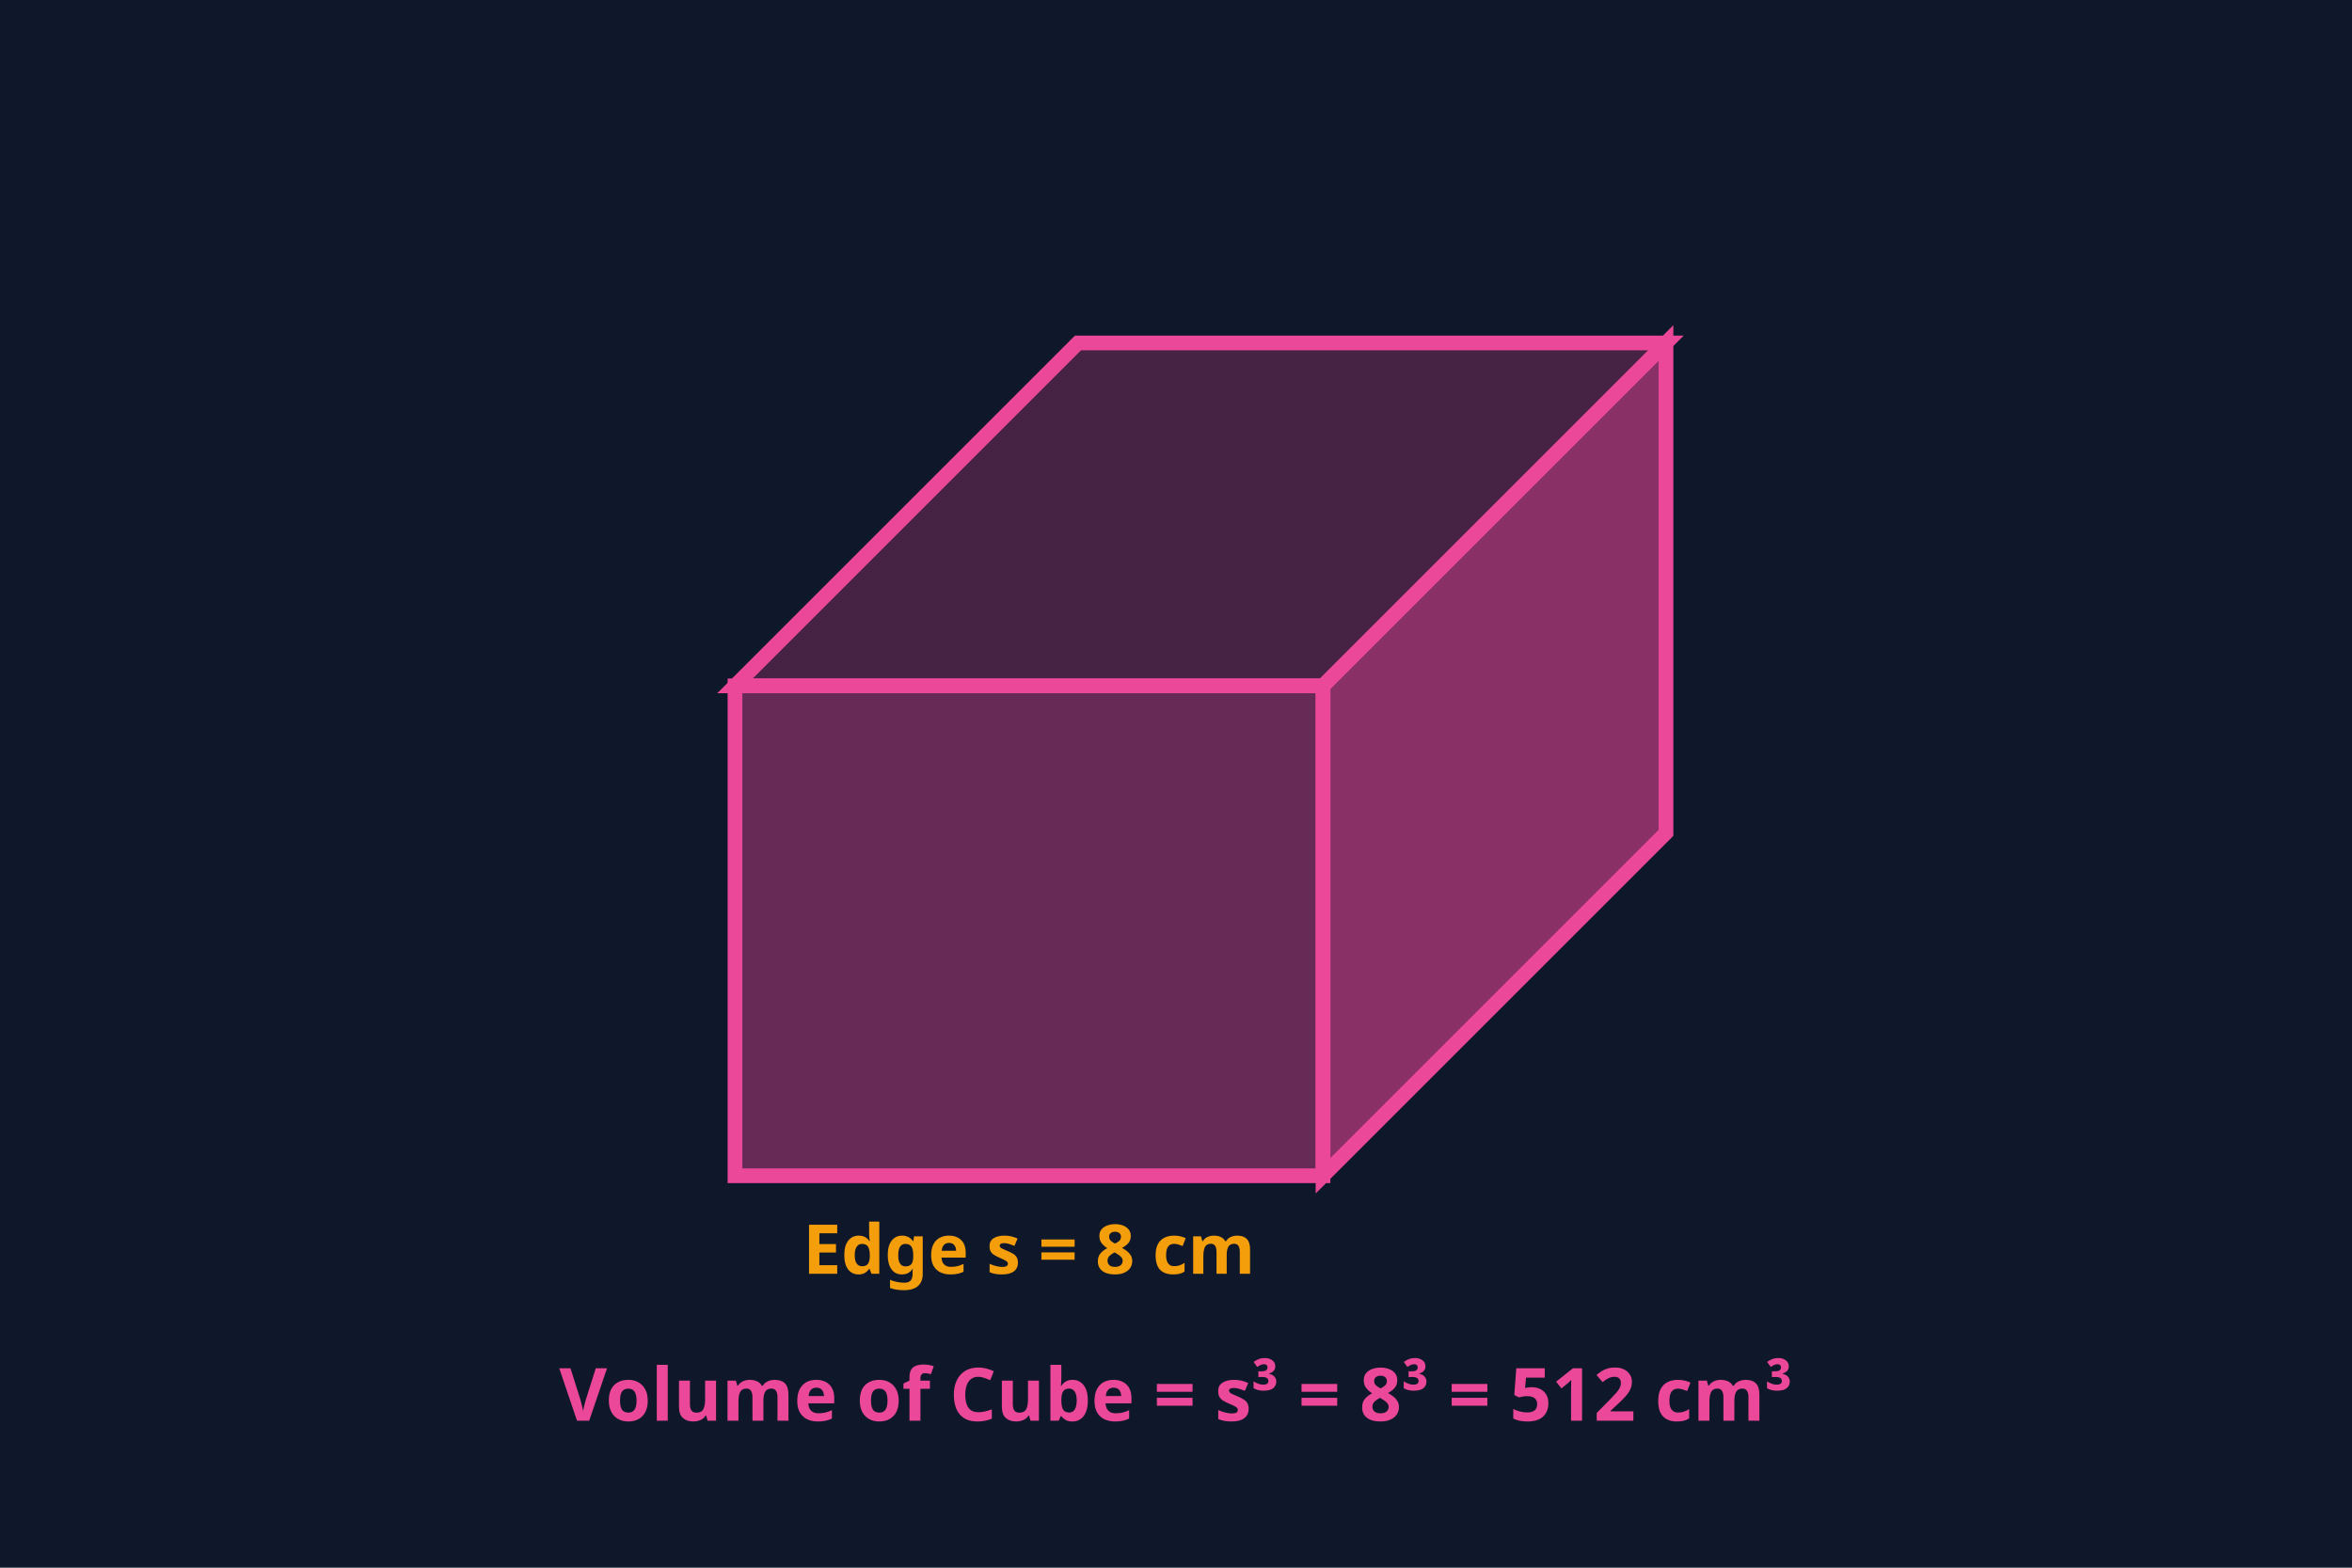
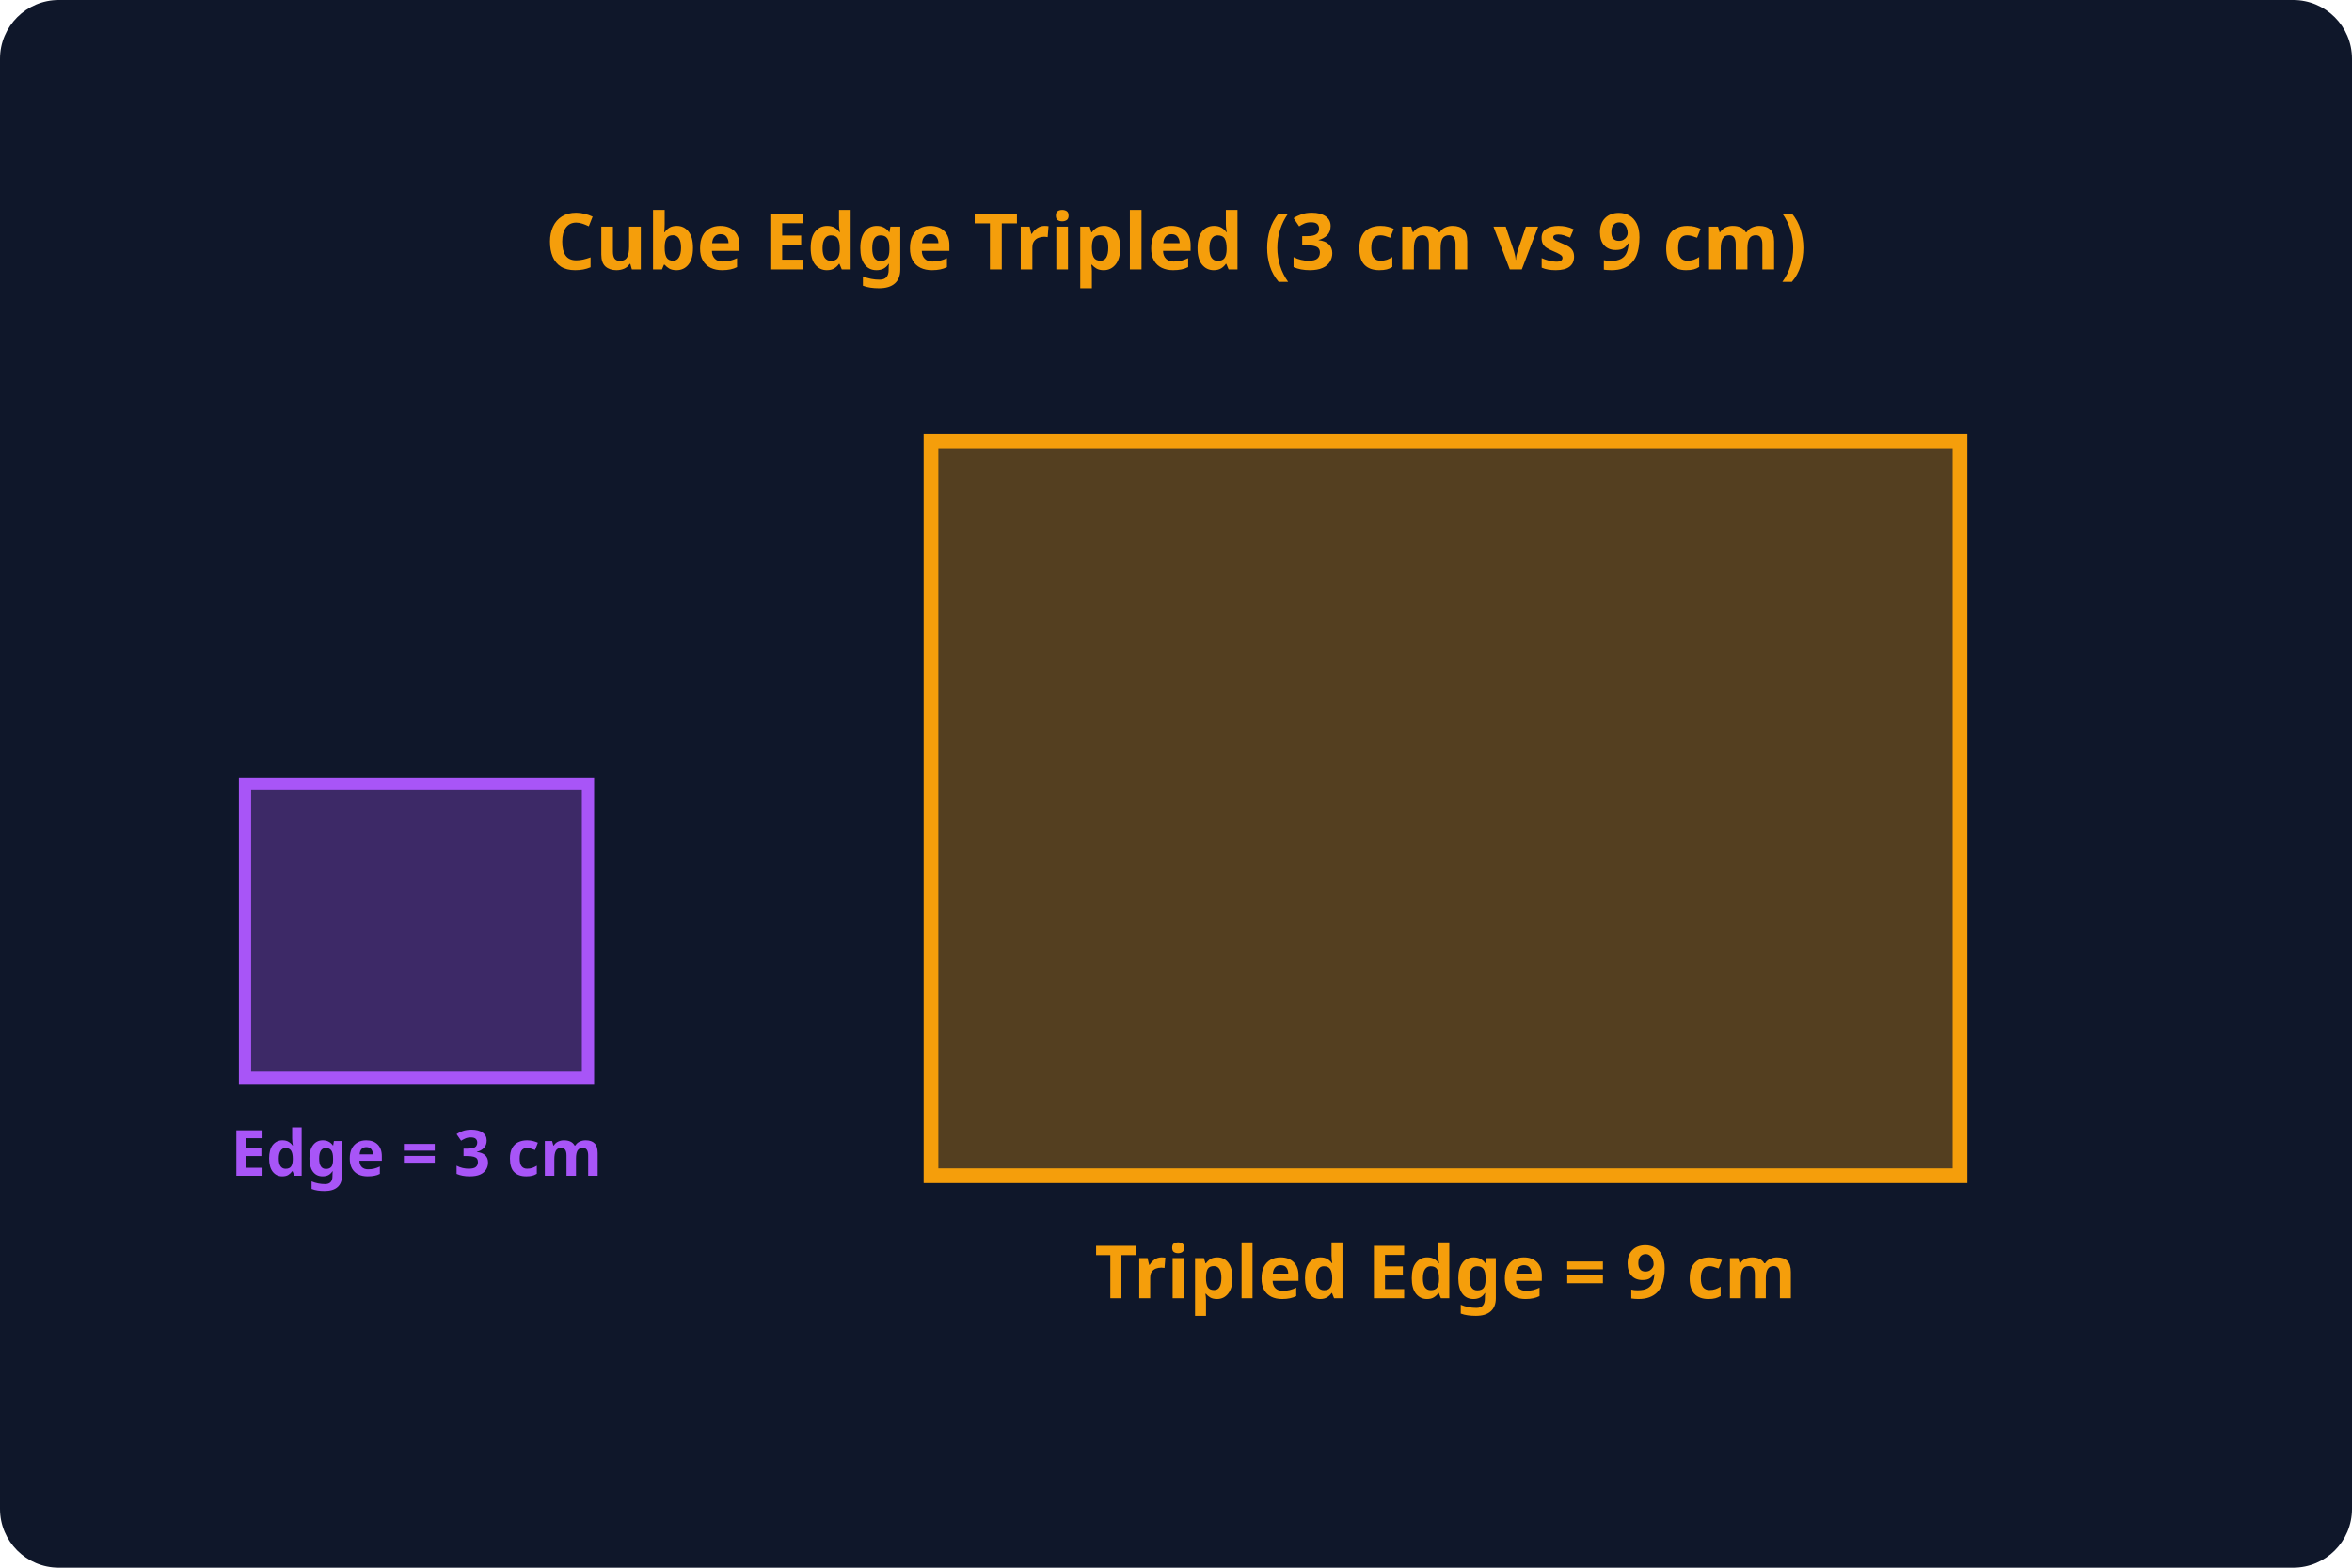
<svg xmlns="http://www.w3.org/2000/svg" width="480" height="320" viewBox="0 0 480 320">
  <defs>
    <marker id="arrow" viewBox="0 0 10 10" refX="5" refY="5" markerWidth="6" markerHeight="6" orient="auto-start-reverse">
      <path d="M 0 0 L 10 5 L 0 10 z" fill="#f59e0b" />
    </marker>
  </defs>
-   <rect width="100%" height="100%" fill="#0f172a" />
-   <g transform="translate(120, 30)">
-     <polygon points="30,110 150,110 150,210 30,210" fill="rgba(236, 72, 153, 0.4)" stroke="#ec4899" stroke-width="3" />
-     <polygon points="30,110 100,40 220,40 150,110" fill="rgba(236, 72, 153, 0.25)" stroke="#ec4899" stroke-width="3" />
-     <polygon points="150,110 220,40 220,140 150,210" fill="rgba(236, 72, 153, 0.55)" stroke="#ec4899" stroke-width="3" />
-     <text x="90" y="230" text-anchor="middle" font-family="sans-serif" font-size="14" fill="#f59e0b" font-weight="bold">Edge s = 8 cm</text>
-     <text x="120" y="260" text-anchor="middle" font-family="sans-serif" font-size="15" fill="#ec4899" font-weight="bold">Volume of Cube = s³ = 8³ = 512 cm³</text>
+   <rect width="100%" height="100%" fill="#0f172a" rx="12" />
+   <g transform="translate(30, 40)">
+     <text x="210" y="15" text-anchor="middle" font-family="sans-serif" font-size="16" fill="#f59e0b" font-weight="bold">Cube Edge Tripled (3 cm vs 9 cm)</text>
+     <polygon points="20,120 90,120 90,180 20,180" fill="rgba(168, 85, 247, 0.3)" stroke="#a855f7" stroke-width="2.5" />
+     <text x="55" y="200" text-anchor="middle" font-family="sans-serif" font-size="13" fill="#a855f7" font-weight="bold">Edge = 3 cm</text>
+     <polygon points="160,50 370,50 370,200 160,200" fill="rgba(245, 158, 11, 0.3)" stroke="#f59e0b" stroke-width="3" />
+     <text x="265" y="225" text-anchor="middle" font-family="sans-serif" font-size="15" fill="#f59e0b" font-weight="bold">Tripled Edge = 9 cm</text>
  </g>
</svg>
